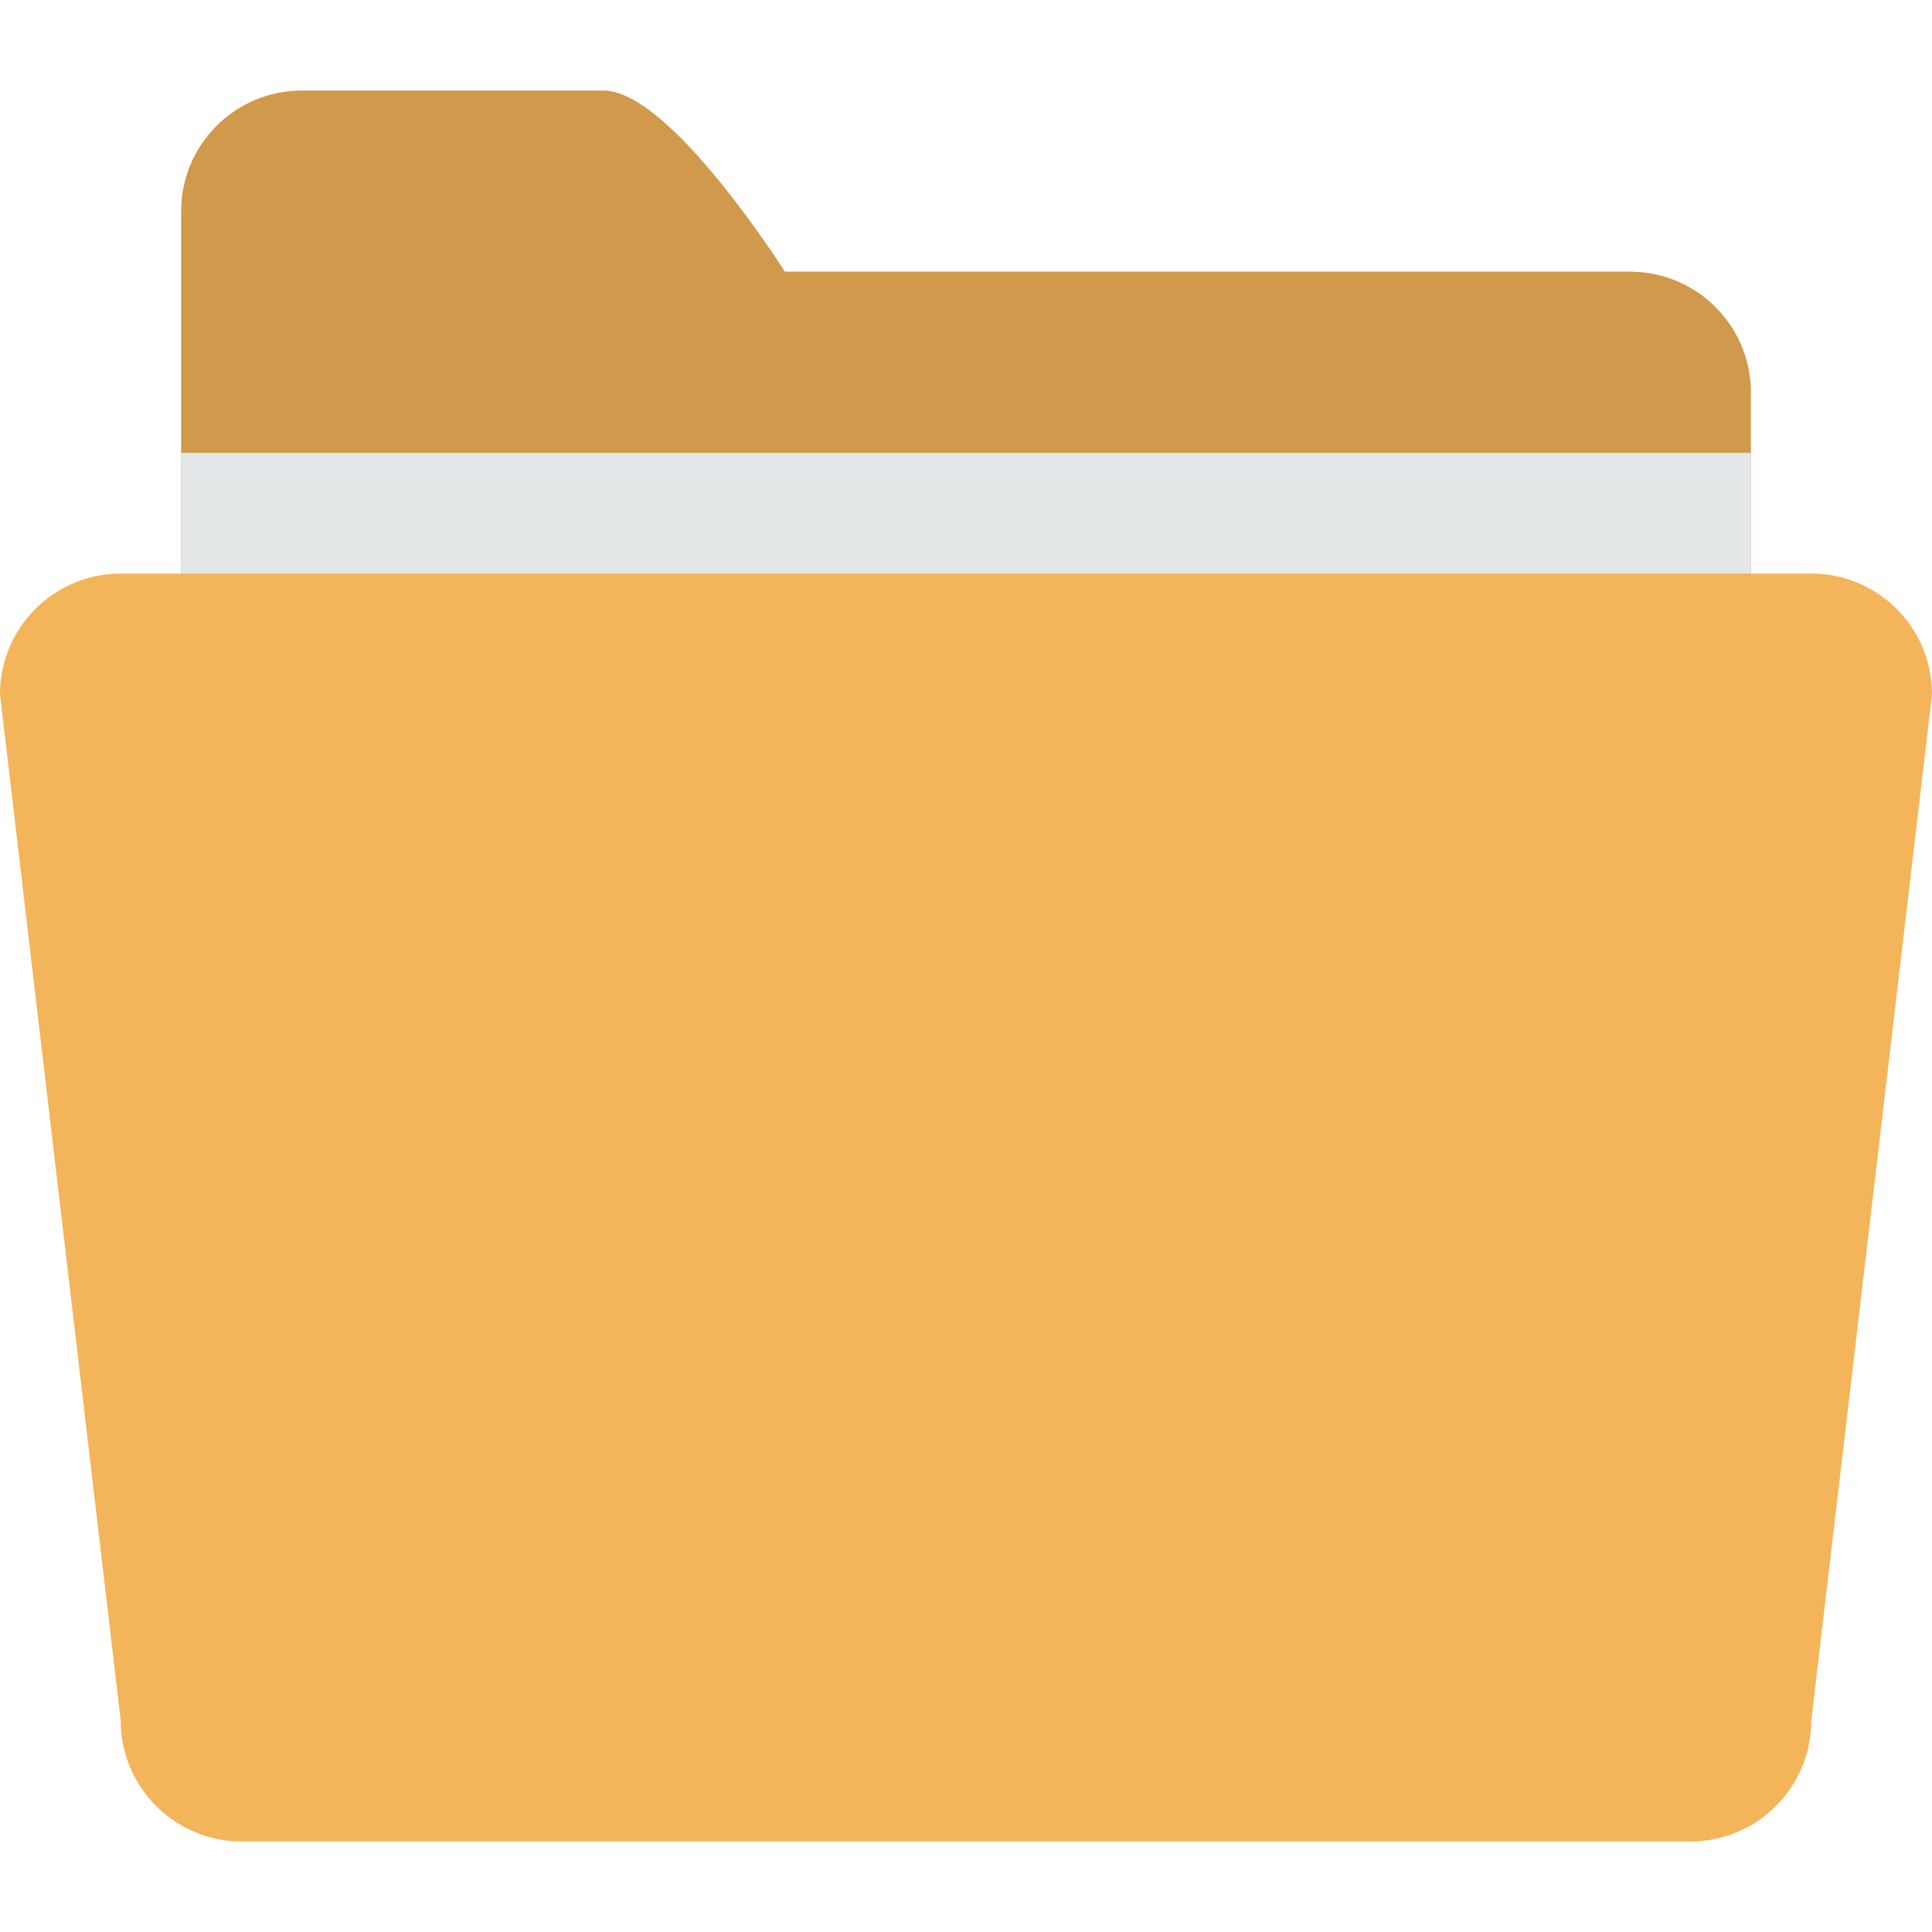
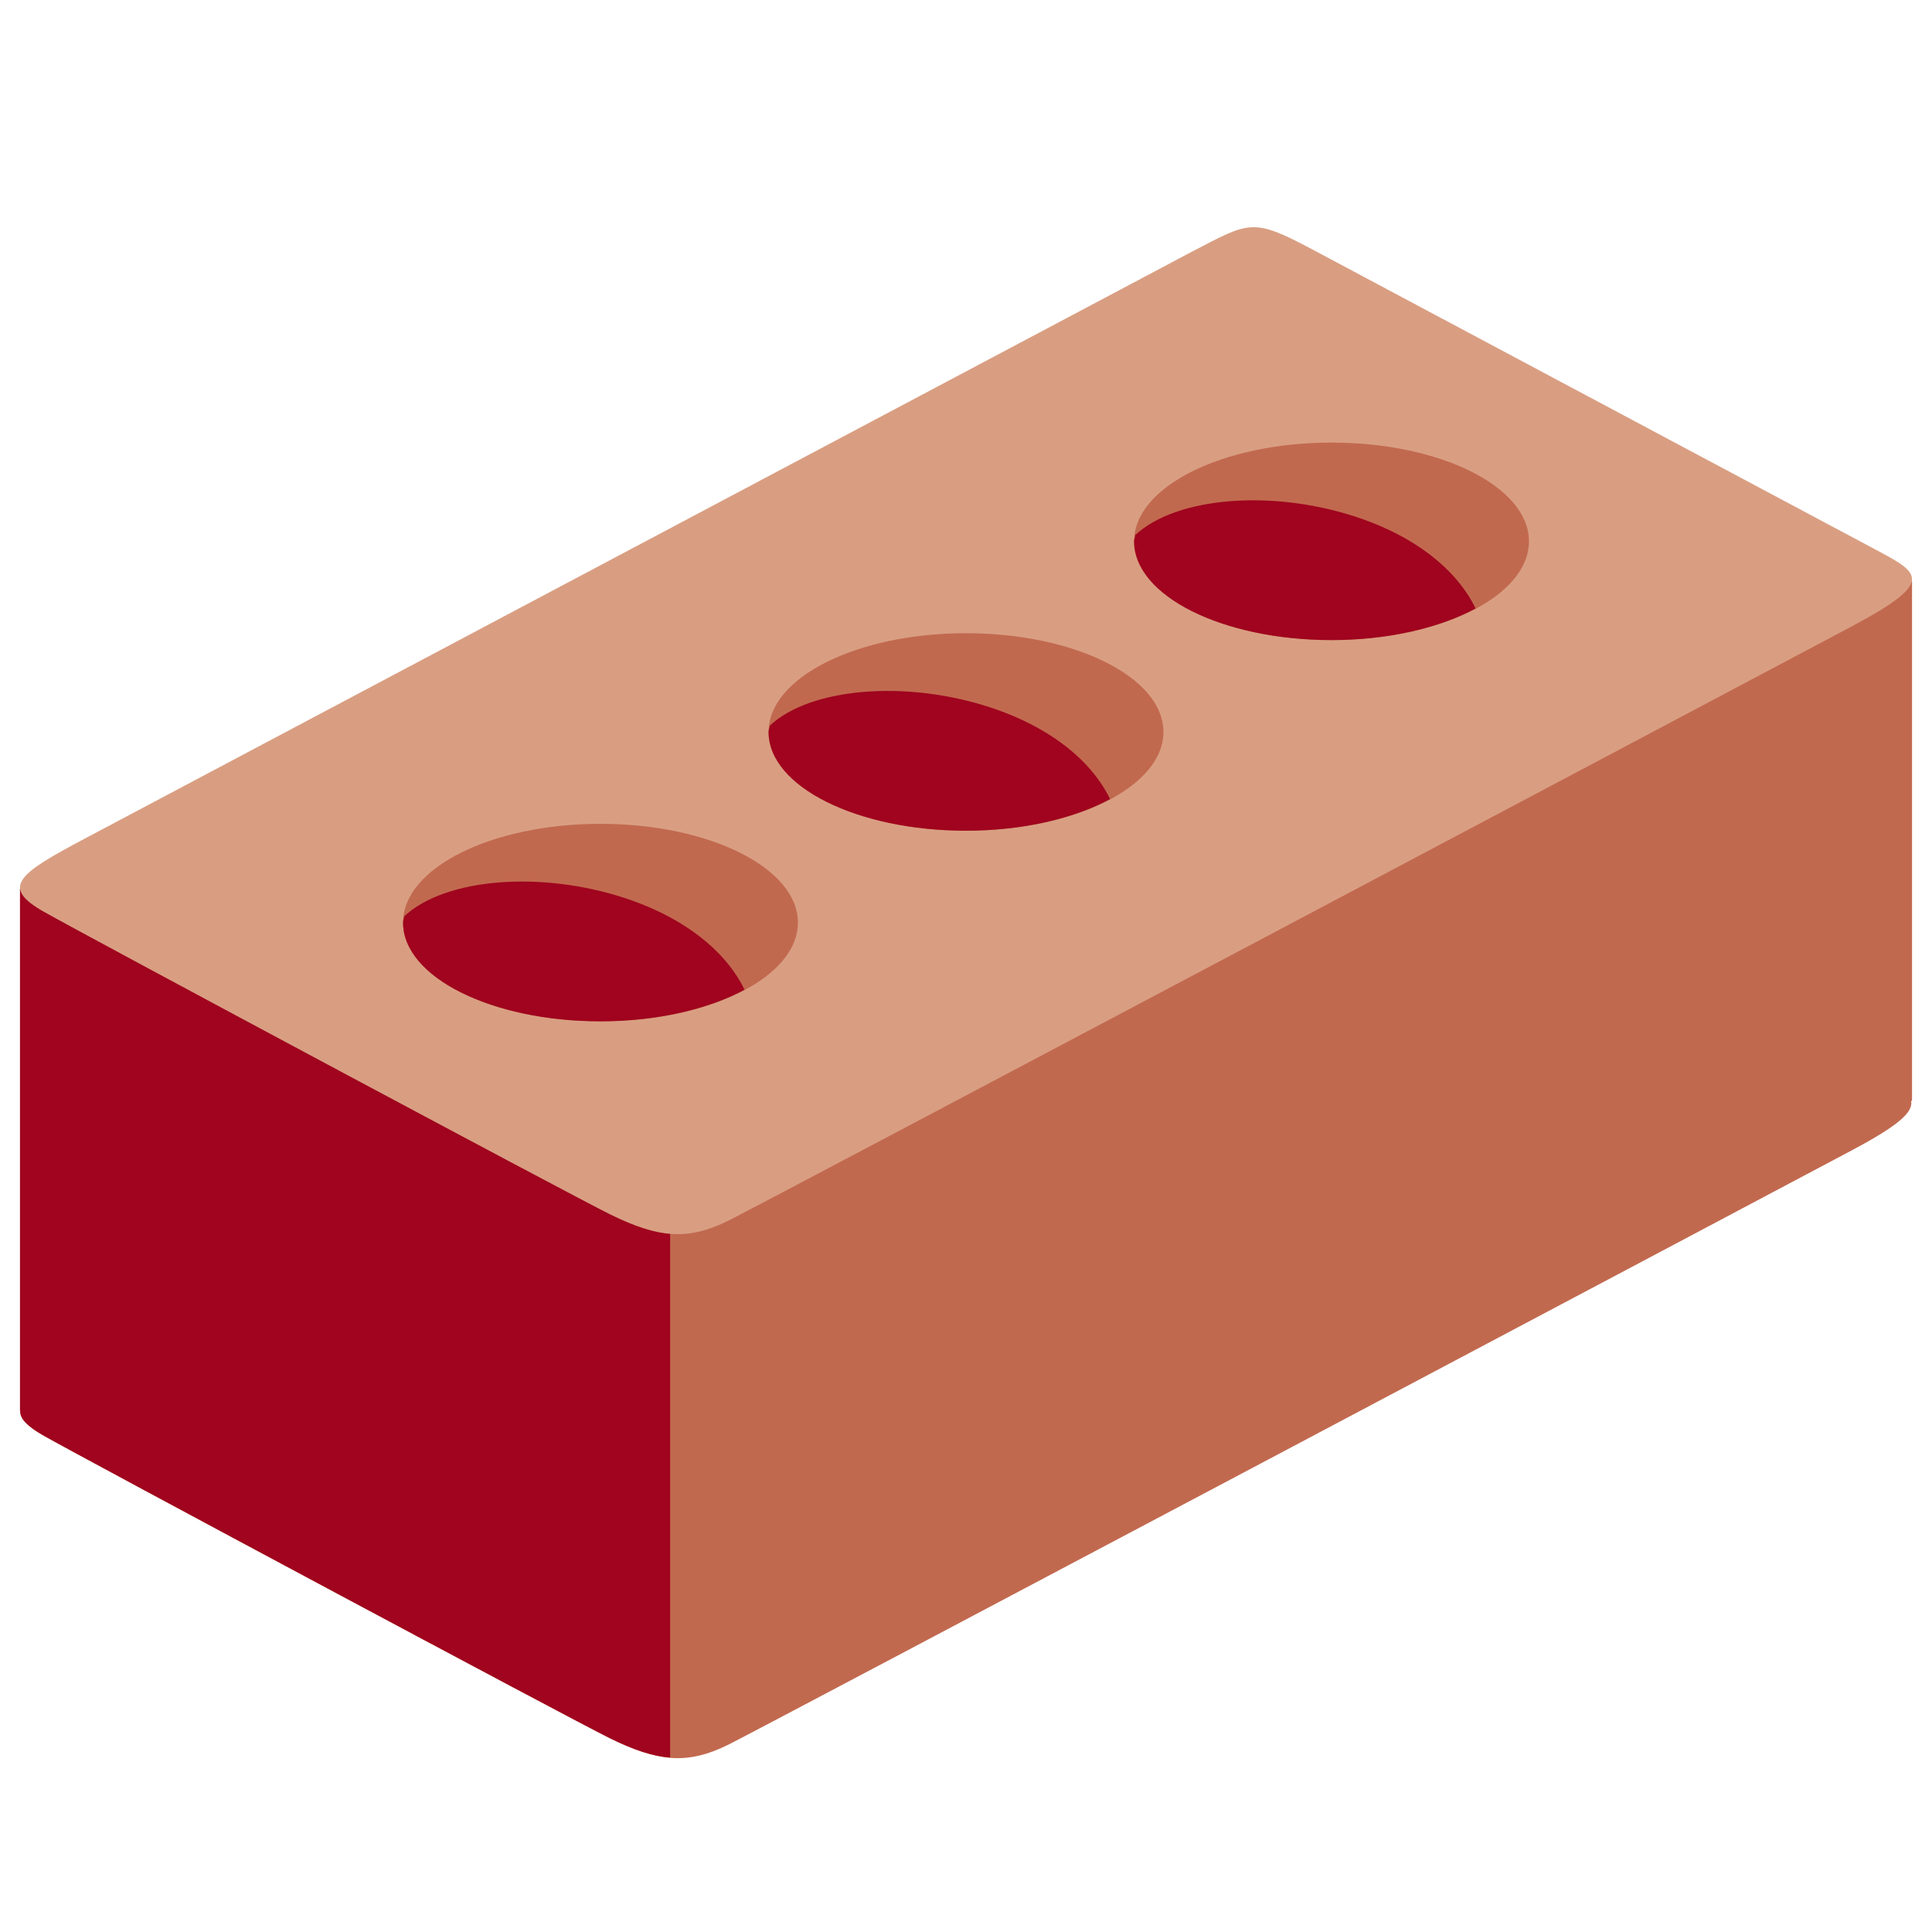
- <svg xmlns="http://www.w3.org/2000/svg" version="1.1" id="Layer_1" x="0px" y="0px" viewBox="0 0 309.267 309.267" style="enable-background:new 0 0 309.267 309.267;" xml:space="preserve">
-   <g>
-     <path style="fill:#D0994B;" d="M260.944,43.491H125.64c0,0-18.324-28.994-28.994-28.994H48.323c-10.67,0-19.329,8.65-19.329,19.329   v222.286c0,10.67,8.659,19.329,19.329,19.329h212.621c10.67,0,19.329-8.659,19.329-19.329V62.82   C280.273,52.15,271.614,43.491,260.944,43.491z" />
-     <path style="fill:#E4E7E7;" d="M28.994,72.484h251.279v77.317H28.994V72.484z" />
-     <path style="fill:#F4B459;" d="M19.329,91.814h270.609c10.67,0,19.329,8.65,19.329,19.329l-19.329,164.298   c0,10.67-8.659,19.329-19.329,19.329H38.658c-10.67,0-19.329-8.659-19.329-19.329L0,111.143C0,100.463,8.659,91.814,19.329,91.814z   " />
-   </g>
-   <g>
- </g>
-   <g>
- </g>
-   <g>
- </g>
-   <g>
- </g>
-   <g>
- </g>
-   <g>
- </g>
-   <g>
- </g>
-   <g>
- </g>
-   <g>
- </g>
-   <g>
- </g>
-   <g>
- </g>
-   <g>
- </g>
-   <g>
- </g>
-   <g>
- </g>
-   <g>
- </g>
+ <svg xmlns="http://www.w3.org/2000/svg" width="36px" height="36px" viewBox="0 0 36 36" aria-hidden="true" role="img" class="iconify iconify--twemoji" preserveAspectRatio="xMidYMid meet">
+   <path fill="#C1694F" d="M35.627 10.826L.373 16.56v9.722h.004c-.012.149.129.295.443.473c.727.412 9.835 5.286 10.553 5.639c.895.439 1.441.493 2.206.112c.626-.312 19.236-10.173 20.932-11.074c.863-.459 1.146-.711 1.099-.919h.018v-9.687z" />
+   <path fill="#A0041E" d="M.373 16.56v9.722h.004c-.012.149.129.295.443.473c.727.412 9.835 5.286 10.553 5.639c.432.212.781.329 1.114.356V16.56H.373z" />
+   <path fill="#D99E82" d="M22.224 4.682c1.076-.558 1.113-.628 2.249-.024c1.136.604 9.846 5.248 10.487 5.589c.814.434 1.112.591-.449 1.421c-1.696.902-20.306 10.763-20.932 11.074c-.765.381-1.311.327-2.206-.112c-.718-.352-9.826-5.226-10.553-5.639c-.82-.465-.482-.706.769-1.37L22.224 4.682z" />
+   <ellipse fill="#C1694F" cx="11.189" cy="17.191" rx="3.679" ry="1.84" />
+   <path fill="#A0041E" d="M11.642 16.734c-1.569-.516-3.352-.369-4.108.339c-.005.04-.024.078-.024.118c0 1.016 1.647 1.84 3.679 1.84c1.063 0 2.013-.229 2.684-.589c-.333-.692-1.086-1.332-2.231-1.708z" />
+   <ellipse fill="#C1694F" cx="18" cy="13.639" rx="3.679" ry="1.84" />
+   <path fill="#A0041E" d="M18.453 13.182c-1.569-.516-3.352-.369-4.108.339c-.005.04-.024.078-.024.118c0 1.016 1.647 1.84 3.679 1.84c1.063 0 2.013-.229 2.684-.589c-.333-.692-1.086-1.332-2.231-1.708z" />
+   <ellipse fill="#C1694F" cx="24.811" cy="10.087" rx="3.679" ry="1.84" />
+   <path fill="#A0041E" d="M25.264 9.63c-1.569-.516-3.352-.369-4.108.339c-.005.04-.024.078-.024.118c0 1.016 1.647 1.84 3.679 1.84c1.063 0 2.012-.229 2.684-.589c-.333-.692-1.086-1.332-2.231-1.708z" />
</svg>
